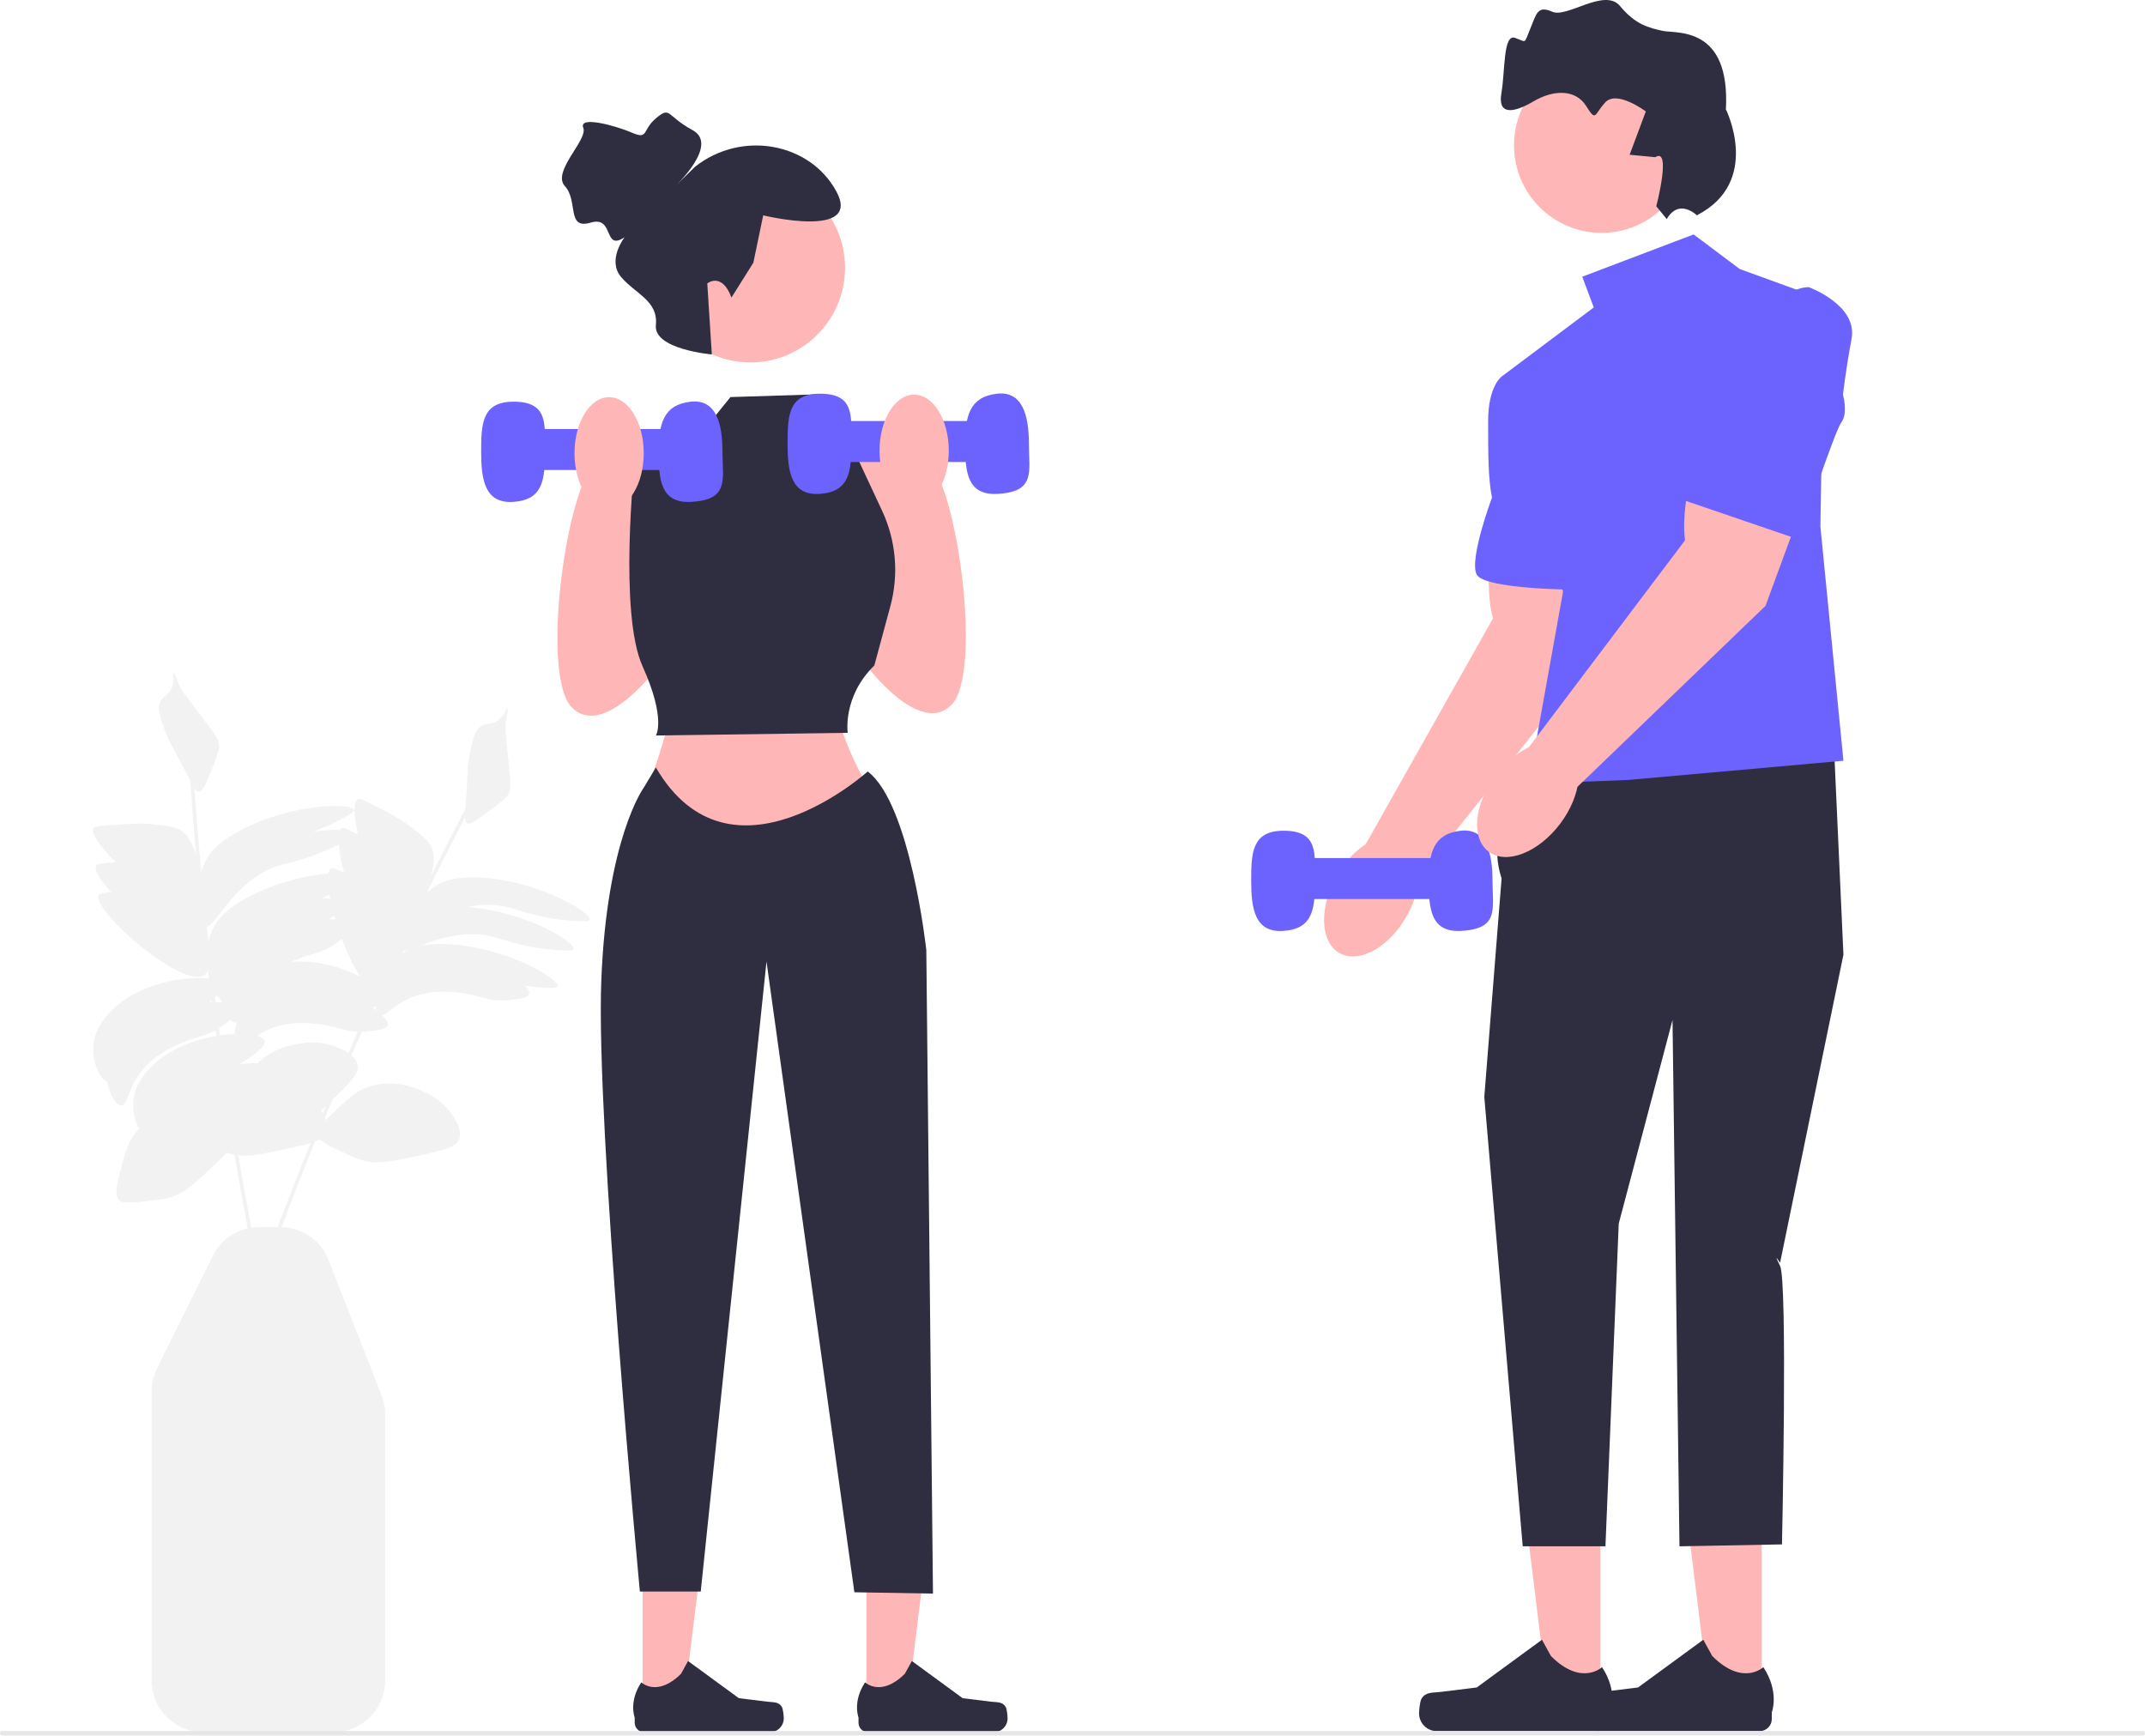
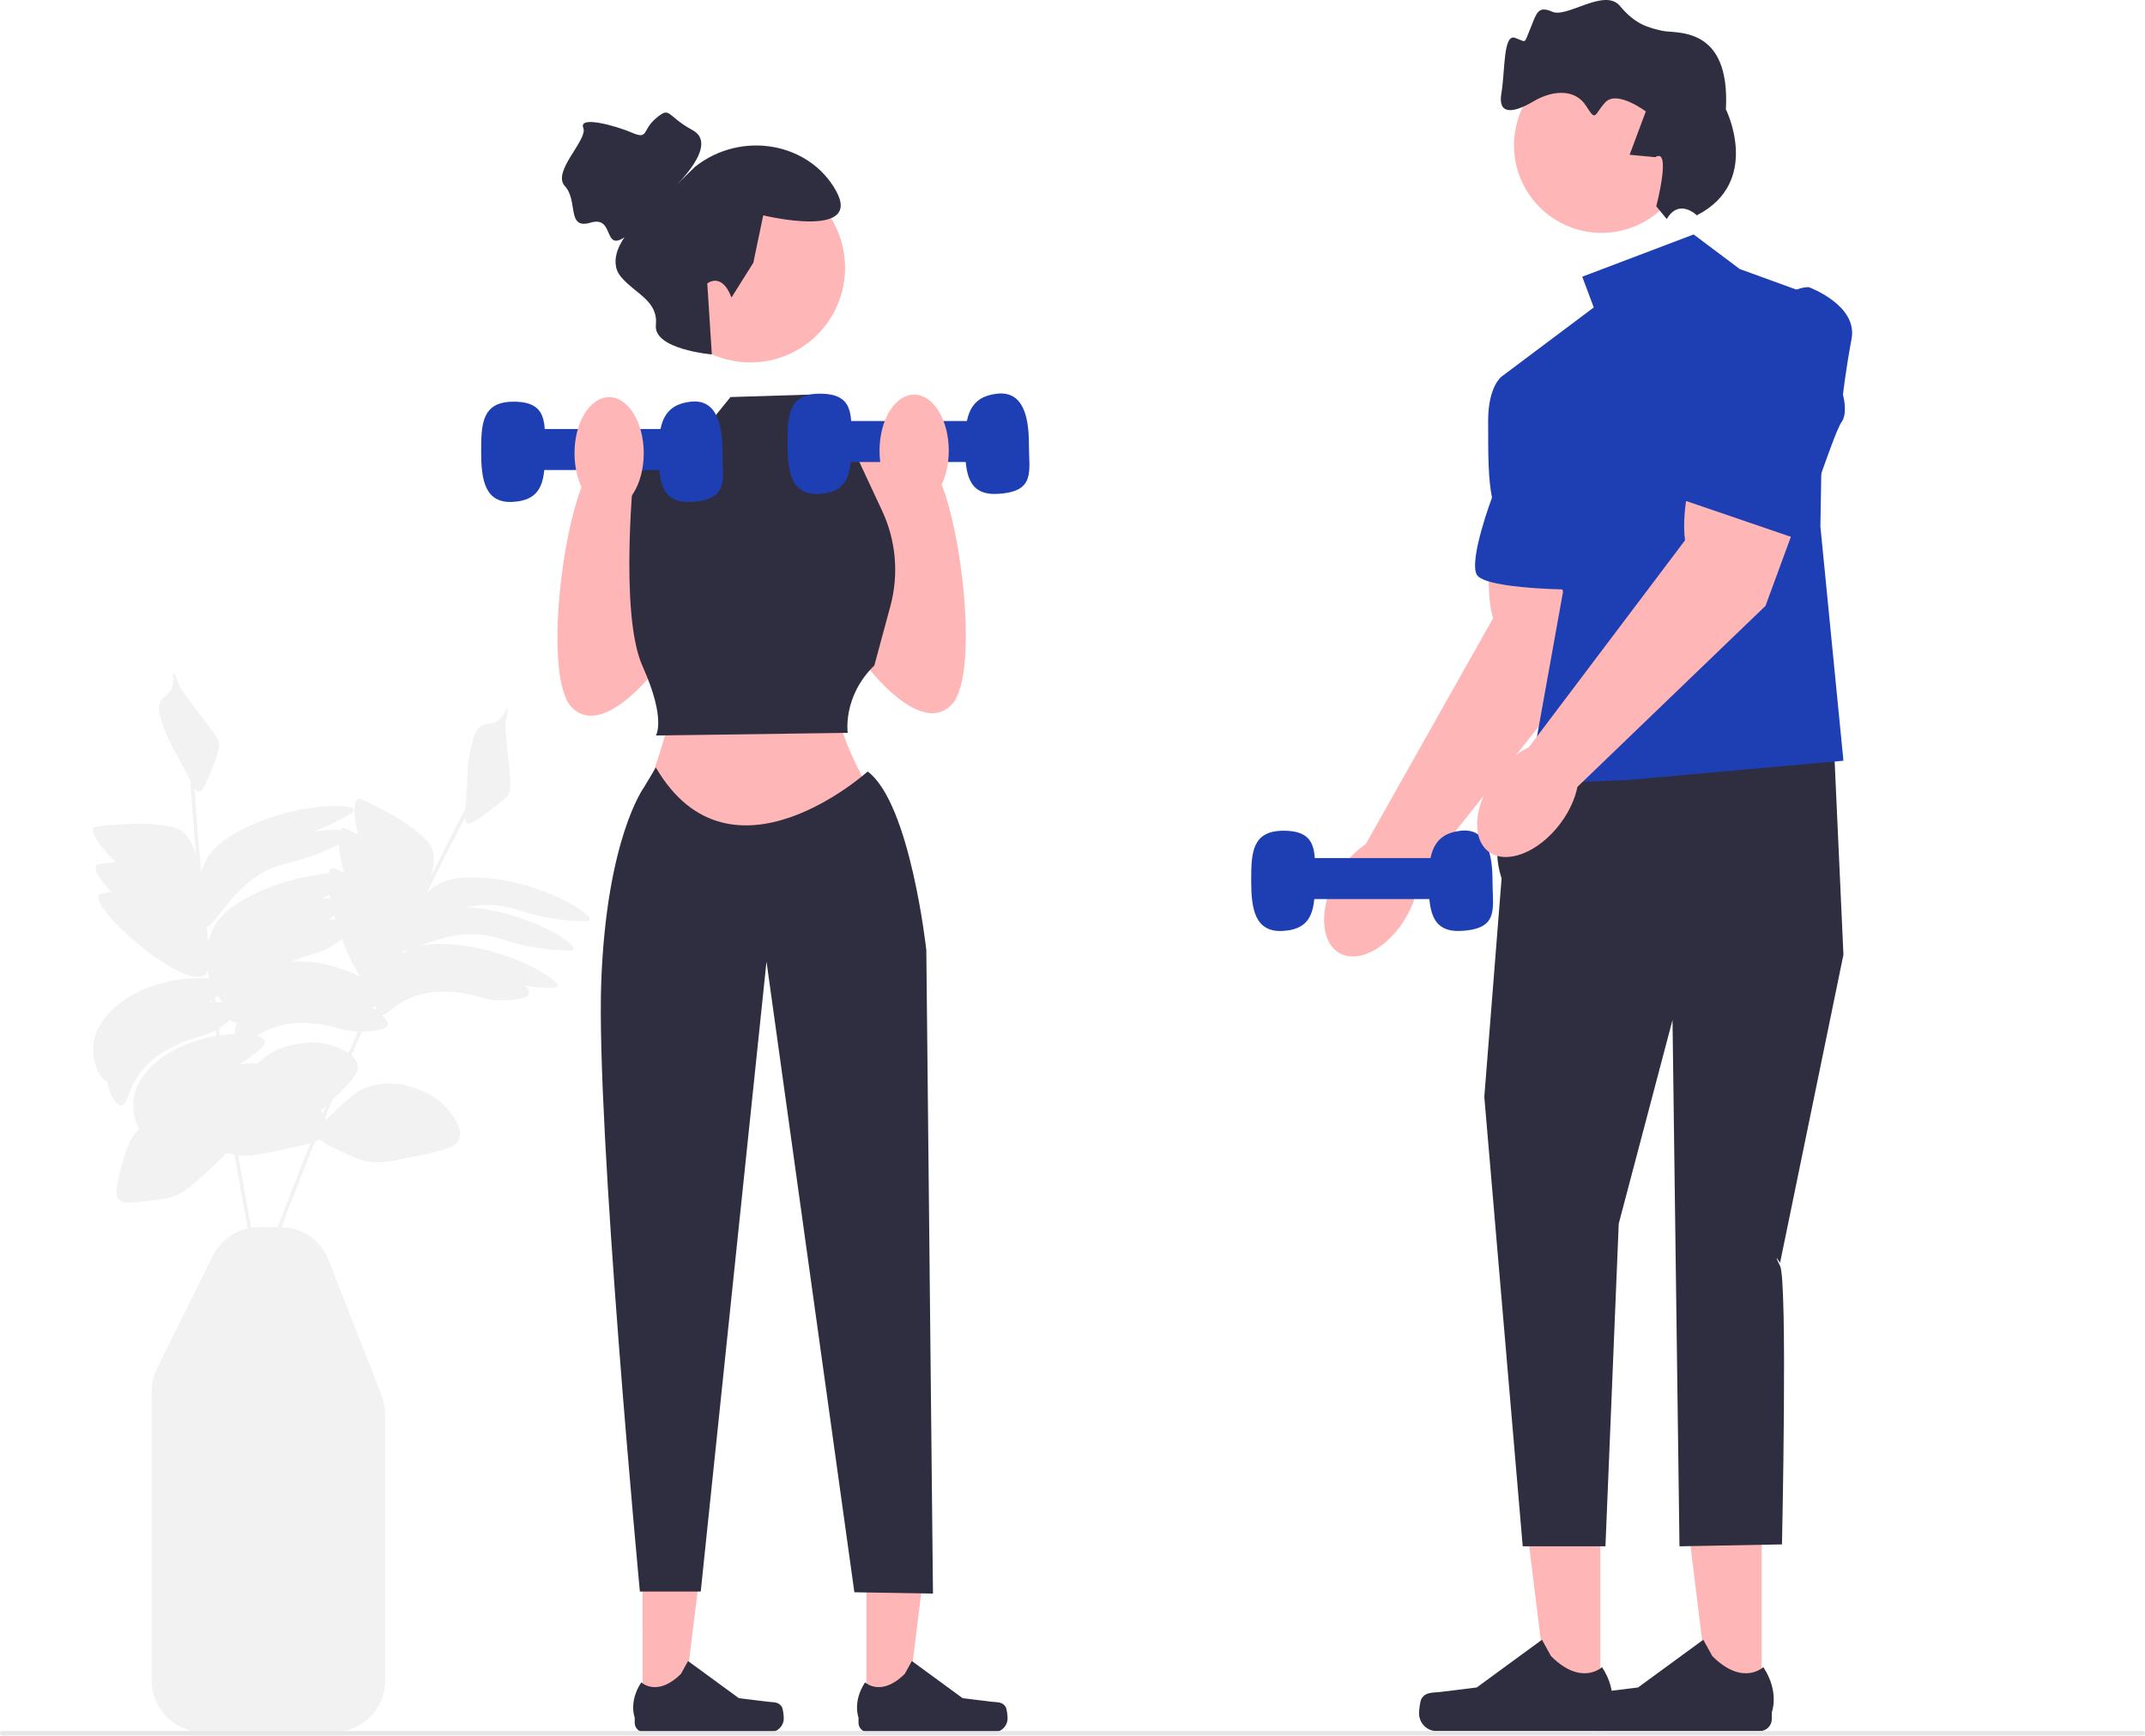
<svg xmlns="http://www.w3.org/2000/svg" width="805.04" height="651.247" viewBox="0 0 805.04 651.247">
  <path d="M181.203,329.372c-10.244-.689-15.015,1.305-18.096,3.336-.989,.652-1.965,1.415-2.887,2.241,4.656-9.446,9.425-18.851,14.285-28.189,.031,1.254,.254,1.848,.805,2.146,1.26,.68,4.2-1.498,10.028-5.88,4.43-3.332,4.996-4.176,5.326-4.755,1.158-2.035,1.06-3.711,.346-11.021-1.281-13.12-1.611-14.352-.99-17.45,.214-1.067,.798-3.638,.383-3.785-.426-.152-1.088,2.545-3.445,4.305-2.297,1.715-3.914,.829-6.001,1.933-2.698,1.427-3.441,4.728-4.558,10.041-.989,4.705-.737,6.369-1.326,15.234-.167,2.511-.326,4.465-.434,6.003-4.351,8.32-8.621,16.701-12.814,25.114,.057-.231,.11-.449,.156-.638,1.297-5.319,.865-7.774,.213-9.498-1.056-2.793-3.156-4.466-7.311-7.697-4.072-3.166-7.517-4.989-11.656-7.155-5.426-2.838-8.139-4.257-8.875-3.843-1.848,1.041-1.573,6.5-.03,13.33-3.514-1.813-5.38-2.662-5.97-2.33-.254,.143-.467,.373-.643,.675-2.627-.13-6.109,.02-10.093,.542,3.144-1.137,6.676-2.636,10.482-4.681,3.299-1.773,4.945-2.674,4.787-3.419-.565-2.666-23.09-2.612-42.399,7.522-9.091,4.772-12.114,8.967-13.677,12.309-.502,1.073-.934,2.235-1.289,3.421-.974-10.487-1.829-20.998-2.572-31.5,.683,1.052,1.184,1.443,1.809,1.408,1.43-.079,2.796-3.473,5.471-10.258,2.033-5.157,2.074-6.173,2.052-6.838-.077-2.34-1.038-3.717-5.471-9.574-7.955-10.511-8.881-11.388-9.972-14.354-.376-1.021-1.223-3.517-1.653-3.426-.442,.094,.404,2.738-.684,5.471-1.061,2.663-2.902,2.754-4.103,4.787-1.553,2.628-.459,5.829,1.368,10.942,1.618,4.527,2.704,5.814,6.838,13.677,1.171,2.228,2.058,3.976,2.771,5.343,.644,9.366,1.389,18.742,2.217,28.106-.072-.226-.141-.439-.2-.625-1.677-5.212-3.329-7.078-4.787-8.206-2.362-1.828-5.026-2.155-10.258-2.735-5.127-.568-9.016-.32-13.677,0-6.109,.42-9.164,.629-9.574,1.368-1.126,2.026,2.679,7.225,8.365,12.786-4.641,.329-7.007,.571-7.365,1.214-.934,1.682,1.533,5.55,5.644,9.994-2.857,.246-4.364,.503-4.644,1.006-3.137,5.645,31.911,35.891,39.663,30.089,.589-.441,1.006-1.088,1.293-1.876,.127,1.067,.257,2.134,.386,3.201-9.158-1.031-26.75,1.729-37.188,12.654-5.189,5.431-5.971,10.119-6.155,11.625-.815,6.68,2.435,13.789,5.132,14.311,.796,4.973,3.291,9.085,5.339,9.05,2.567-.045,2.113-6.567,8.206-13.677,4.252-4.961,9.308-7.426,12.309-8.89,6.447-3.144,10.193-3.051,14.837-5.612,.093,.69,.193,1.379,.287,2.069-8.507,1.427-18.222,5.076-24.956,12.124-5.189,5.431-5.971,10.119-6.155,11.625-.502,4.115,.543,8.388,2.047,11.195-4.092,4.298-5.224,8.787-7.473,17.726-1.437,5.711-1.123,7.738,0,8.89,.929,.953,2.396,1.293,8.206,.684,6.302-.66,9.453-.991,12.309-2.052,4.518-1.678,7.632-4.561,13.677-10.258,2.486-2.343,4.587-4.333,6.301-6.068,.891,.304,1.728,.536,2.573,.702,.098,.019,.195,.033,.293,.051,1.559,9.238,3.206,18.449,4.939,27.622-5.638,1.258-10.456,4.97-13.103,10.311l-20.919,42.203c-1.321,2.664-2.019,5.643-2.019,8.617v108.519c0,10.7,8.705,19.404,19.404,19.404h48.828c10.7,0,19.404-8.705,19.404-19.404v-99.925c0-2.436-.451-4.821-1.341-7.089l-19.937-50.796c-2.883-7.344-9.772-12.126-17.626-12.299,4.073-10.745,8.275-21.476,12.623-32.165,.67-.26,1.263-.53,1.778-.816,.802,.88,2.446,1.906,5.932,3.573,5.717,2.734,8.575,4.101,11.564,4.691,4.728,.933,8.89,.105,17.022-1.588,11.065-2.304,16.621-3.521,17.778-6.741,1.602-4.456-3.422-10.195-4.807-11.777-3.01-3.438-6.332-5.006-8.385-5.949-2.666-1.224-10.263-4.713-19.446-2.307-5.78,1.515-9.091,4.749-15.712,11.218-.638,.623-1.188,1.189-1.677,1.717-.11-.316-.234-.63-.371-.94,.929-2.239,1.857-4.477,2.797-6.711,6.79-6.441,10.131-9.988,9.497-13.033-.298-1.429-1.198-2.631-2.357-3.63,1.288-2.957,2.579-5.912,3.885-8.858,.601-.014,1.22-.042,1.888-.105,3.499-.33,7.46-.703,7.882-2.383,.223-.889-.546-2.188-2.059-3.652,2.185-.61,5.515-5.059,12.987-7.467,6.219-2.004,11.817-1.46,15.141-1.137,8.578,.833,11.376,3.617,19.088,2.89,3.499-.33,7.46-.703,7.882-2.384,.19-.754-.341-1.806-1.426-3.001,1.943,.268,4.023,.481,6.239,.608,3.739,.215,5.613,.308,5.868-.41,.913-2.568-18.312-14.305-40.07-15.768-5.283-.355-9.102,.006-11.993,.715,6.955-2.596,17.305-6.543,28.668-3.348,3.912,1.1,11.829,4.139,23.526,4.811,3.739,.215,5.613,.308,5.868-.41,.913-2.567-18.296-14.295-40.042-15.766,5.047-1.02,10.709-1.305,16.648,.365,3.912,1.1,11.829,4.139,23.526,4.811,3.739,.215,5.613,.308,5.868-.41,.913-2.568-18.312-14.305-40.07-15.768Zm-100.512,44.966c.295-.232,.584-.463,.862-.695,.499,.733,1.026,1.297,1.554,1.654,.056,.294,.116,.584,.184,.871-.743-.08-1.539-.134-2.381-.162-.071-.556-.147-1.112-.218-1.667Zm42.972-38.48c.085,.487,.177,.983,.278,1.491-.93-.178-1.994-.305-3.159-.38,.929-.338,1.887-.705,2.88-1.111Zm2.214,9.2c-.714-.072-1.477-.119-2.28-.144,.628-.478,1.248-.963,1.823-1.446,.147,.526,.299,1.056,.457,1.59Zm-16.462,15.846c7.363-3.458,11.177-2.721,17.213-7.258,.562-.422,1.138-.856,1.697-1.292,2.003,5.341,4.401,10.436,6.87,14.129-6.916-3.492-16.418-6.329-25.78-5.578Zm17.725-44.055c.222,2.914,.937,6.619,2.002,10.6-.061-0-.121-.001-.182-.001-2.642-1.33-4.098-1.921-4.607-1.634-.53,.299-.885,.961-1.086,1.914-8.304,.791-19.498,3.329-29.78,8.726-9.091,4.772-12.114,8.967-13.677,12.309-.666,1.425-1.211,3.004-1.611,4.591-.205-1.841-.416-3.678-.614-5.522,4.469-1.739,11.225-18.533,27.947-23.276,3.787-1.074,11.734-2.575,21.609-7.708Zm-48.646,59.148c.123-.09,.242-.168,.367-.262,.191-.143,.383-.288,.576-.434,.029,.228,.06,.456,.089,.683-.339,0-.681,.004-1.032,.012Zm3.704,9.885c.539-.344,1.089-.715,1.663-1.147,.865-.65,1.764-1.326,2.581-2,.632,.637,1.281,1.01,1.89,1,.238-.004,.445-.082,.638-.193-.524,1.568-.833,3.104-.931,4.47-1.72,.06-3.56,.215-5.483,.489-.119-.873-.241-1.746-.359-2.62Zm22.004,74.598h-6.953c-.996,0-1.976,.08-2.938,.225-1.704-9.019-3.325-18.075-4.86-27.158,4.089,.453,8.168-.365,15.306-1.852,5.058-1.053,8.952-1.88,11.813-2.774-4.258,10.489-8.377,21.017-12.369,31.559Zm16.278-43.749c.572-.533,1.177-1.103,1.808-1.697-.386,.922-.761,1.848-1.144,2.771-.214-.371-.436-.729-.663-1.075Zm3.515-24.584c-4.364-1.356-8.015-.954-10.258-.684-2.812,.339-10.641,1.3-17.09,7.533-2.153-.057-4.59,.062-7.186,.389,1.383-.634,2.814-1.459,4.4-2.651,2.809-2.111,5.99-4.502,5.471-6.155-.24-.764-1.292-1.397-2.92-1.85,1.833-1.215,4.111-2.467,7.027-3.407,6.219-2.004,11.817-1.46,15.141-1.138,7.196,.699,10.334,2.763,15.708,2.983-1.181,2.667-2.347,5.343-3.513,8.019-2.495-1.703-5.579-2.668-6.779-3.041Zm15.823-13.99c.047-.105,.094-.21,.141-.315,.372-.043,.739-.09,1.098-.141,.026,.54,.095,1.028,.203,1.462-.448-.333-.935-.669-1.441-1.006Zm11.29-20.449c-.033,.022-.066,.047-.099,.069,.079-.285,.154-.56,.226-.829,.613-.085,1.313-.257,2.094-.496-.837,.401-1.57,.826-2.221,1.255Z" fill="#f2f2f2" />
  <g>
    <polygon points="241.173 640.858 256.425 640.857 263.68 582.026 241.169 582.028 241.173 640.858" fill="#ffb6b6" />
    <path d="M293.428,640.512h0c.475,.8,.725,3.381,.725,4.311h0c0,2.859-2.318,5.177-5.177,5.177h-47.234c-1.95,0-3.532-1.581-3.532-3.532v-1.966s-2.337-5.91,2.474-13.195c0,0,5.979,5.704,14.913-3.23l2.635-4.773,19.071,13.948,10.571,1.301c2.313,.285,4.363-.044,5.553,1.959h0Z" fill="#2f2e41" />
  </g>
  <g>
    <polygon points="325.173 640.858 340.425 640.857 347.68 582.026 325.169 582.028 325.173 640.858" fill="#ffb6b6" />
    <path d="M377.428,640.512h0c.475,.8,.725,3.381,.725,4.311h0c0,2.859-2.318,5.177-5.177,5.177h-47.234c-1.95,0-3.532-1.581-3.532-3.532v-1.966s-2.337-5.91,2.474-13.195c0,0,5.979,5.704,14.913-3.23l2.635-4.773,19.071,13.948,10.571,1.301c2.313,.285,4.363-.044,5.553,1.959h0Z" fill="#2f2e41" />
  </g>
  <path d="M319.045,172.547s17.567-8,28.783,0,21.217,80,9.217,92c-12,12-32-15-32-15l-6-77Z" fill="#ffb6b6" />
  <path d="M252.654,173.5s-17.567-8-28.783,0-21.217,80-9.217,92,32-15,32-15l6-77Z" fill="#ffb6b6" />
  <path d="M253.154,262s-6,27-13,39l51,30,40-26s-19-31-16-40l-62-3Z" fill="#ffb6b6" />
  <g>
    <polygon points="600.627 637.86 581.04 637.858 571.722 562.308 600.631 562.31 600.627 637.86" fill="#ffb6b6" />
    <path d="M533.52,637.416h0c-.61,1.027-.932,4.342-.932,5.537h0c0,3.671,2.976,6.648,6.648,6.648h60.658c2.505,0,4.535-2.03,4.535-4.535v-2.525s3.001-7.59-3.177-16.945c0,0-7.678,7.325-19.152-4.148l-3.383-6.129-24.491,17.912-13.575,1.671c-2.97,.366-5.603-.057-7.131,2.516h-0Z" fill="#2f2e41" />
  </g>
  <g>
    <polygon points="661.171 637.86 641.585 637.858 632.267 562.308 661.175 562.31 661.171 637.86" fill="#ffb6b6" />
    <path d="M594.065,637.416h0c-.61,1.027-.932,4.342-.932,5.537h0c0,3.671,2.976,6.648,6.648,6.648h60.658c2.505,0,4.535-2.03,4.535-4.535v-2.525s3.001-7.59-3.177-16.945c0,0-7.678,7.325-19.152-4.148l-3.383-6.129-24.491,17.912-13.575,1.671c-2.97,.366-5.603-.057-7.131,2.516h-0Z" fill="#2f2e41" />
  </g>
  <g>
    <path d="M559.878,202.034s-2.837,18.26,.449,30.042l-48.242,85.547,18.766,13.678,62.67-78.851,8.685-38.959-42.328-11.457Z" fill="#ffb6b6" />
    <ellipse cx="514.786" cy="336.309" rx="24.506" ry="15.136" transform="translate(-31.019 619.5142) rotate(-60.58023)" fill="#ffb6b6" />
  </g>
  <path d="M578.698,289.07s-23.065,16.277-15.136,40.573l-6.487,81.958,14.415,168.66h31.05l4.989-121.09,20.182-76.402,2.616,197.491,38.468-.721s2.162-98.746-.721-104.512c-2.883-5.766,0-1.141,0-1.141l23.785-115.641-3.604-79.268-109.557,10.091Z" fill="#2f2e41" />
-   <polygon points="635.639 87.975 593.834 103.832 598.159 115.364 563.562 141.312 586.626 222.039 573.653 294.116 611.133 292.674 691.859 285.466 683.21 197.532 684.651 112.481 652.937 100.949 635.639 87.975" fill="#6c63ff" />
-   <path d="M574.373,139.15l-10.812,2.162s-5.045,3.604-5.045,16.578,0,21.623,1.442,28.831c0,0-8.649,23.065-5.766,28.831,2.883,5.766,38.922,5.766,38.922,5.766l-18.74-82.168Z" fill="#6c63ff" />
+   <polygon points="635.639 87.975 593.834 103.832 598.159 115.364 563.562 141.312 586.626 222.039 573.653 294.116 611.133 292.674 691.859 285.466 683.21 197.532 684.651 112.481 652.937 100.949 635.639 87.975" fill="#1e3fb4" />
+   <path d="M574.373,139.15l-10.812,2.162s-5.045,3.604-5.045,16.578,0,21.623,1.442,28.831c0,0-8.649,23.065-5.766,28.831,2.883,5.766,38.922,5.766,38.922,5.766l-18.74-82.168Z" fill="#1e3fb4" />
  <path d="M633.948,54.525c0,18.148-14.712,32.86-32.86,32.86-18.148,0-32.86-14.712-32.86-32.86,0-18.148,14.712-32.86,32.86-32.86s32.86,14.712,32.86,32.86Z" fill="#ffb6b6" />
  <path d="M621.623,77.406s5.821-22.365-.382-18.421l-9.627-.915,6.078-16.26s-10.881-8.157-15.22-3.389c-4.339,4.768-3.299,7.457-7.243,1.254s-12.184-6.086-19.731-1.622c-7.548,4.463-13.446,5.198-12.011-3.084,1.435-8.282,.63-22.356,5.111-20.76,4.481,1.596,3.252,2.497,5.669-3.287s2.721-8.993,8.314-6.518,19.649-9.142,25.457-2.114c5.808,7.028,10.881,8.157,15.955,9.287s25.457-2.114,23.752,29.455c0,0,13.605,27.196-10.902,39.762,0,0-6.651-6.563-11.294,1.414l-3.926-4.803Z" fill="#2f2e41" />
  <path d="M306.154,148l-32,1-17,21-19,4s-6,56,3,76,5,26,5,26l72-1s-2-13.583,10-25.291l6.018-22.271c3.217-11.907,2.121-24.568-3.095-35.745l-12.923-27.693-11-4-1-12Z" fill="#2f2e41" />
  <path d="M246.154,288l-4.5,7.5s-14,19-16,73,14.5,228.736,14.5,228.736h22.835l24.686-236.409,32.98,236.673,29.5,.5-2.5-241.5s-6-55-22-67c0,0-51.5,46.5-79.5-1.5Z" fill="#2f2e41" />
  <g>
-     <path d="M204.507,169.533c0,10.382-.625,18.106-11.962,18.798-10.648,.649-11.962-8.416-11.962-18.798s.248-18.714,11.962-18.798c13.337-.096,11.962,8.416,11.962,18.798Z" fill="#6c63ff" />
-     <path d="M271.154,169.533c0,10.382,2.728,18.107-11.962,18.798-11.301,.532-11.962-8.416-11.962-18.798s1.66-17.633,11.962-18.798c9.69-1.096,11.962,8.416,11.962,18.798Z" fill="#6c63ff" />
-     <rect x="194.254" y="160.989" width="66.646" height="15.38" fill="#6c63ff" />
+     <path d="M204.507,169.533c0,10.382-.625,18.106-11.962,18.798-10.648,.649-11.962-8.416-11.962-18.798s.248-18.714,11.962-18.798c13.337-.096,11.962,8.416,11.962,18.798Z" fill="#1e3fb4" />
+     <path d="M271.154,169.533c0,10.382,2.728,18.107-11.962,18.798-11.301,.532-11.962-8.416-11.962-18.798s1.66-17.633,11.962-18.798c9.69-1.096,11.962,8.416,11.962,18.798Z" fill="#1e3fb4" />
+     <rect x="194.254" y="160.989" width="66.646" height="15.38" fill="#1e3fb4" />
  </g>
  <g>
-     <path d="M319.507,166.533c0,10.382-.625,18.106-11.962,18.798-10.648,.649-11.962-8.416-11.962-18.798s.248-18.714,11.962-18.798c13.337-.096,11.962,8.416,11.962,18.798Z" fill="#6c63ff" />
-     <path d="M386.154,166.533c0,10.382,2.728,18.107-11.962,18.798-11.301,.532-11.962-8.416-11.962-18.798s1.66-17.633,11.962-18.798c9.69-1.096,11.962,8.416,11.962,18.798Z" fill="#6c63ff" />
-     <rect x="309.254" y="157.989" width="66.646" height="15.38" fill="#6c63ff" />
+     <path d="M319.507,166.533c0,10.382-.625,18.106-11.962,18.798-10.648,.649-11.962-8.416-11.962-18.798s.248-18.714,11.962-18.798c13.337-.096,11.962,8.416,11.962,18.798Z" fill="#1e3fb4" />
+     <path d="M386.154,166.533c0,10.382,2.728,18.107-11.962,18.798-11.301,.532-11.962-8.416-11.962-18.798s1.66-17.633,11.962-18.798c9.69-1.096,11.962,8.416,11.962,18.798Z" fill="#1e3fb4" />
+     <rect x="309.254" y="157.989" width="66.646" height="15.38" fill="#1e3fb4" />
  </g>
  <g>
-     <path d="M493.507,330.533c0,10.382-.625,18.106-11.962,18.798-10.648,.649-11.962-8.416-11.962-18.798s.248-18.714,11.962-18.798c13.337-.096,11.962,8.416,11.962,18.798Z" fill="#6c63ff" />
-     <path d="M560.154,330.533c0,10.382,2.728,18.107-11.962,18.798-11.301,.532-11.962-8.416-11.962-18.798s1.66-17.633,11.962-18.798c9.69-1.096,11.962,8.416,11.962,18.798Z" fill="#6c63ff" />
-     <rect x="483.254" y="321.989" width="66.646" height="15.38" fill="#6c63ff" />
+     <path d="M493.507,330.533c0,10.382-.625,18.106-11.962,18.798-10.648,.649-11.962-8.416-11.962-18.798s.248-18.714,11.962-18.798c13.337-.096,11.962,8.416,11.962,18.798Z" fill="#1e3fb4" />
+     <path d="M560.154,330.533c0,10.382,2.728,18.107-11.962,18.798-11.301,.532-11.962-8.416-11.962-18.798s1.66-17.633,11.962-18.798c9.69-1.096,11.962,8.416,11.962,18.798Z" fill="#1e3fb4" />
+     <rect x="483.254" y="321.989" width="66.646" height="15.38" fill="#1e3fb4" />
  </g>
  <ellipse cx="343.089" cy="169.118" rx="12.993" ry="21.036" fill="#ffb6b6" />
  <circle cx="281.654" cy="100.5" r="35.5" fill="#ffb6b6" />
  <path d="M274.526,111.655l8.214-13.071,3.699-17.777s37.417,9.126,27.379-9.126c-10.039-18.252-35.592-22.815-52.932-9.126l-7.473,7.301s16.6-15.515,6.561-20.99c-10.039-5.476-8.214-9.126-13.689-4.563-5.476,4.563-2.738,8.214-9.126,5.476-6.388-2.738-20.078-6.388-18.252-1.825s-11.943,16.427-6.884,21.903,.496,16.427,9.622,13.689c9.126-2.738,4.563,10.951,12.777,5.476,0,0-6.742,8.591-1.266,14.98s13.913,8.874,13,18,21,11,21,11l-1.705-26.64s5.427-4.45,9.078,5.295Z" fill="#2f2e41" />
  <g>
    <path d="M635.952,172.911s-5.234,17.722-3.541,29.836l-59.164,78.391,16.786,16.046,72.577-69.84,13.776-37.462-40.434-16.971Z" fill="#ffb6b6" />
    <ellipse cx="573.446" cy="300.018" rx="24.506" ry="15.136" transform="translate(-11.47536 576.9983) rotate(-52.957)" fill="#ffb6b6" />
  </g>
-   <path d="M678.828,107.745s18.432,6.687,16.087,19.365c-2.345,12.679-3.235,21.037-3.235,21.037,0,0,1.997,6.925-.608,10.377s-15.981,43.926-15.981,43.926l-48.107-16.442s28.202-78.047,51.844-78.264Z" fill="#6c63ff" />
+   <path d="M678.828,107.745s18.432,6.687,16.087,19.365c-2.345,12.679-3.235,21.037-3.235,21.037,0,0,1.997,6.925-.608,10.377s-15.981,43.926-15.981,43.926l-48.107-16.442s28.202-78.047,51.844-78.264Z" fill="#1e3fb4" />
  <path d="M805.04,650.407h0c0,.464-.376,.84-.84,.84H.84c-.464,0-.84-.376-.84-.84H0c0-.464,.376-.84,.84-.84H804.2c.464,0,.84,.376,.84,.84Z" fill="#e6e6e6" />
  <path d="M241.603,170.071c0,11.618-5.817,21.036-12.993,21.036-7.176,0-12.993-9.418-12.993-21.036,0-11.618,5.817-21.036,12.993-21.036s12.993,9.418,12.993,21.036Z" fill="#ffb6b6" />
</svg>
